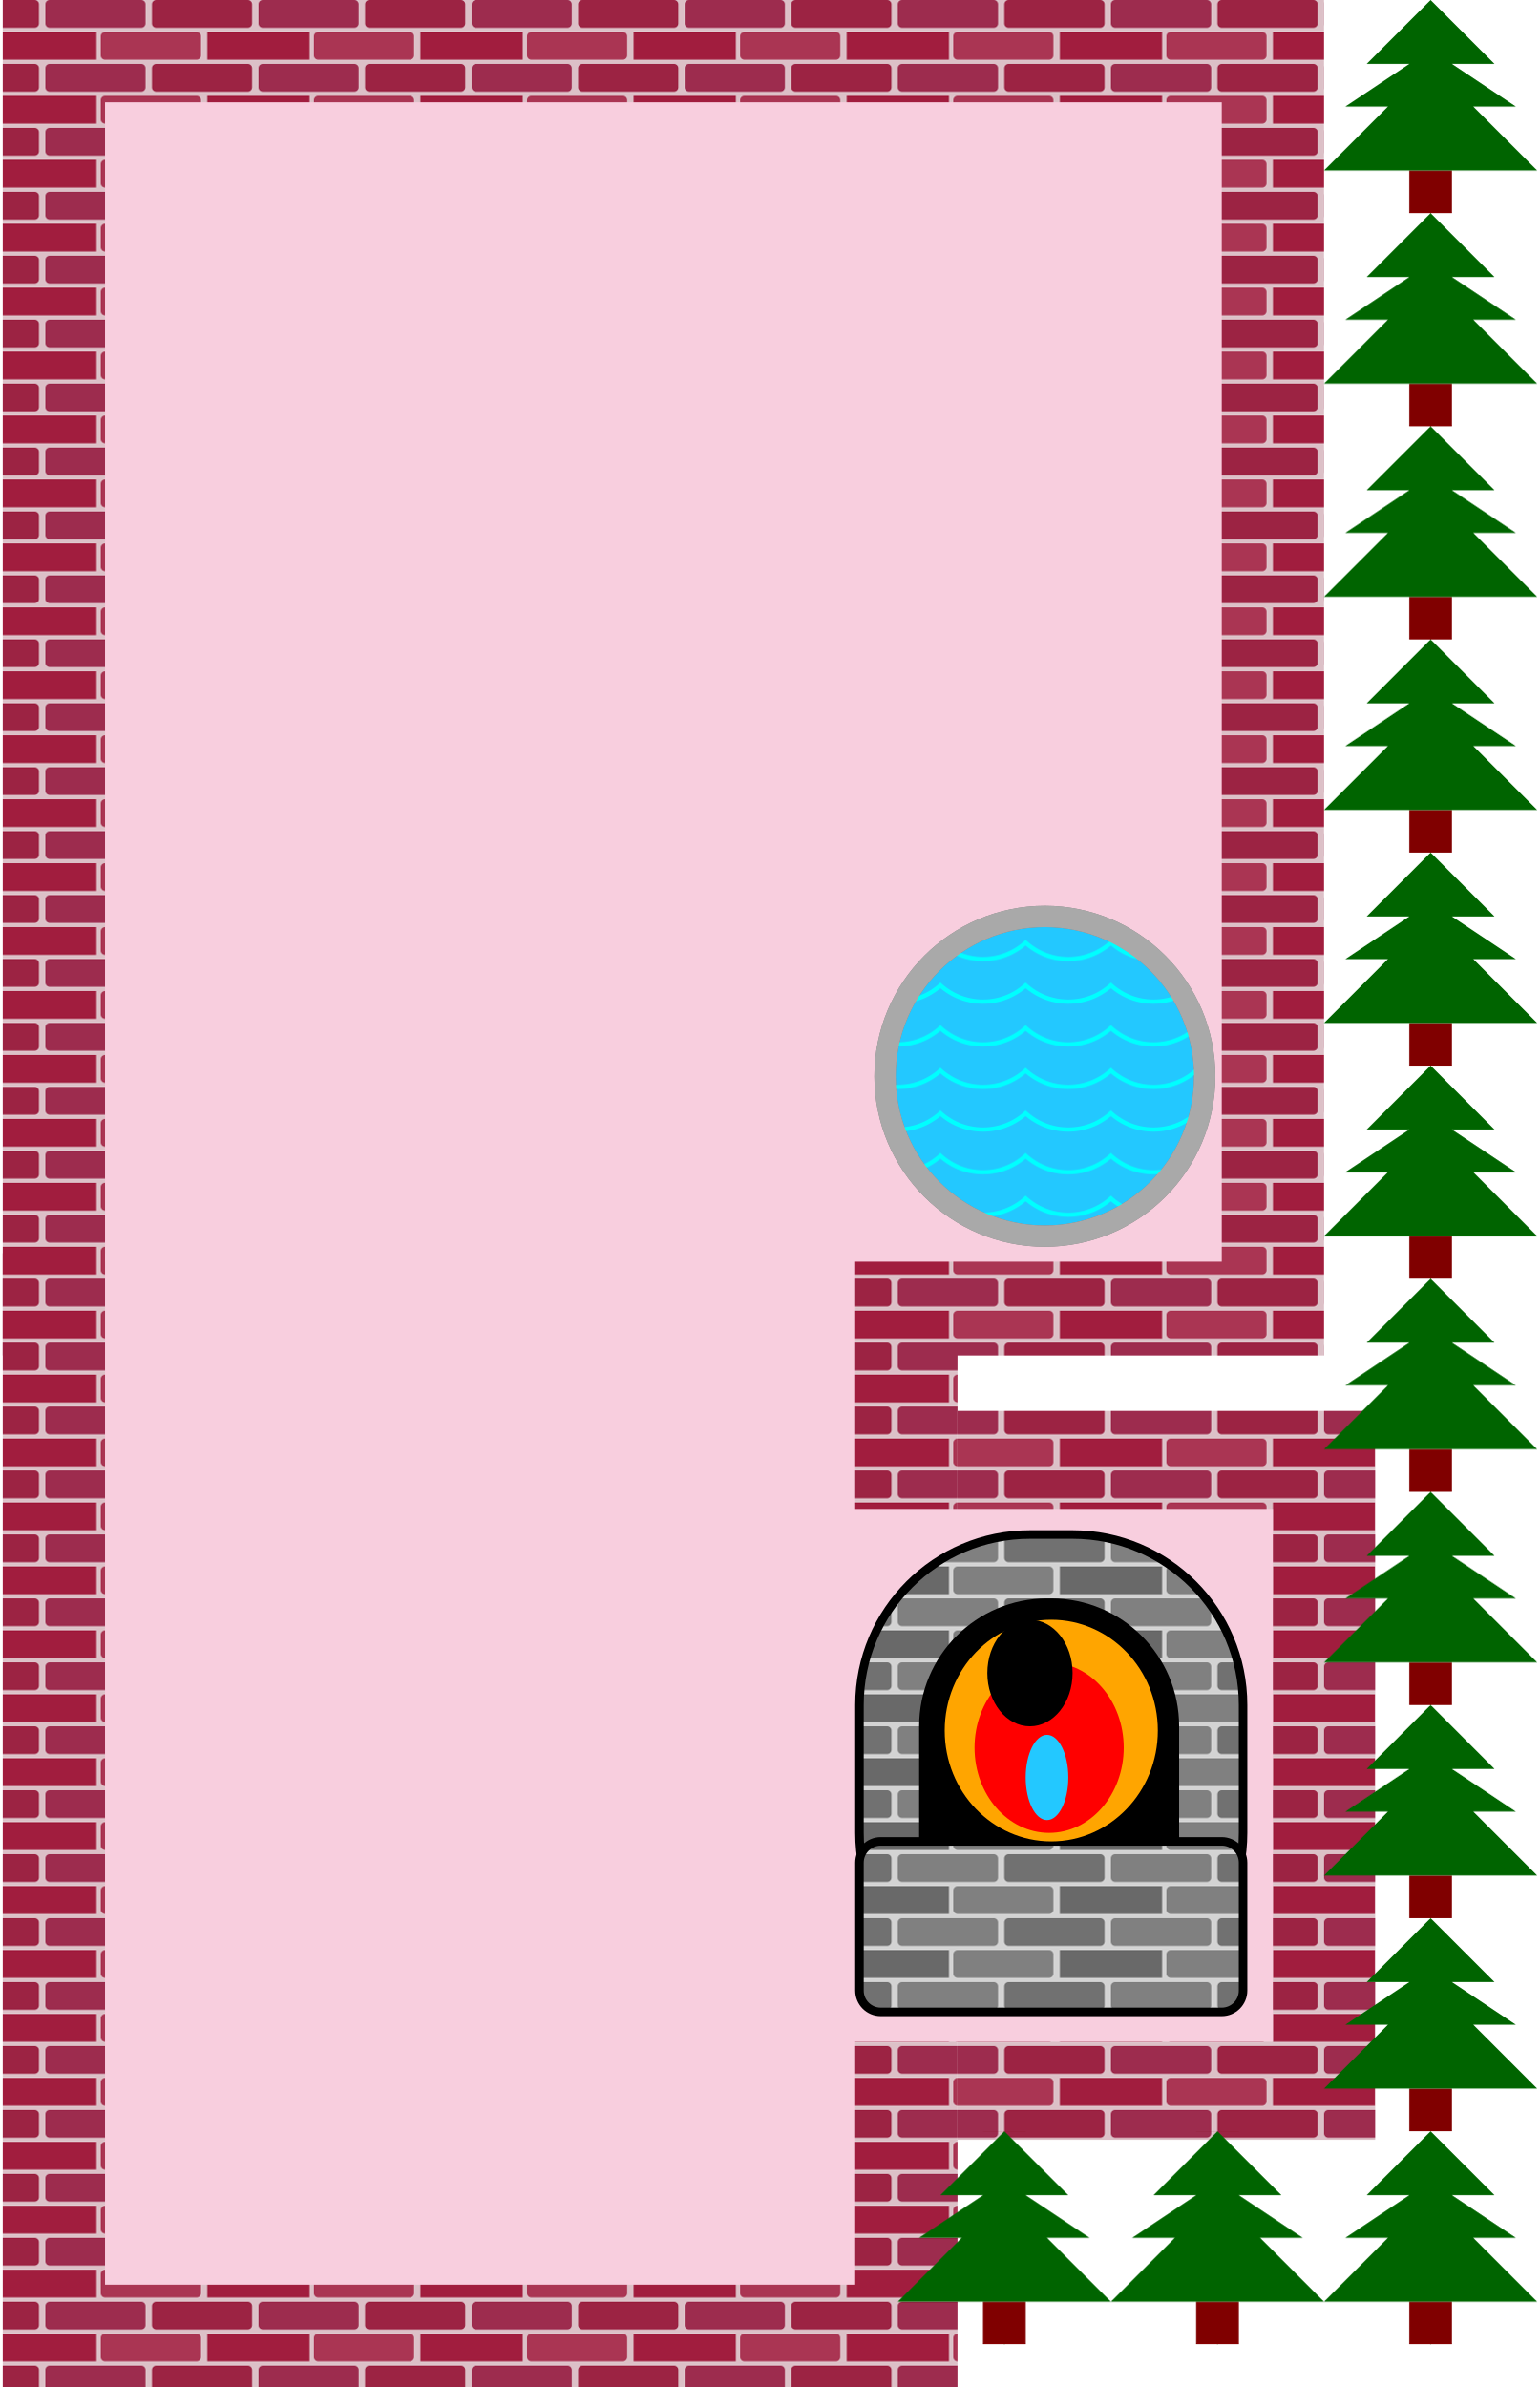
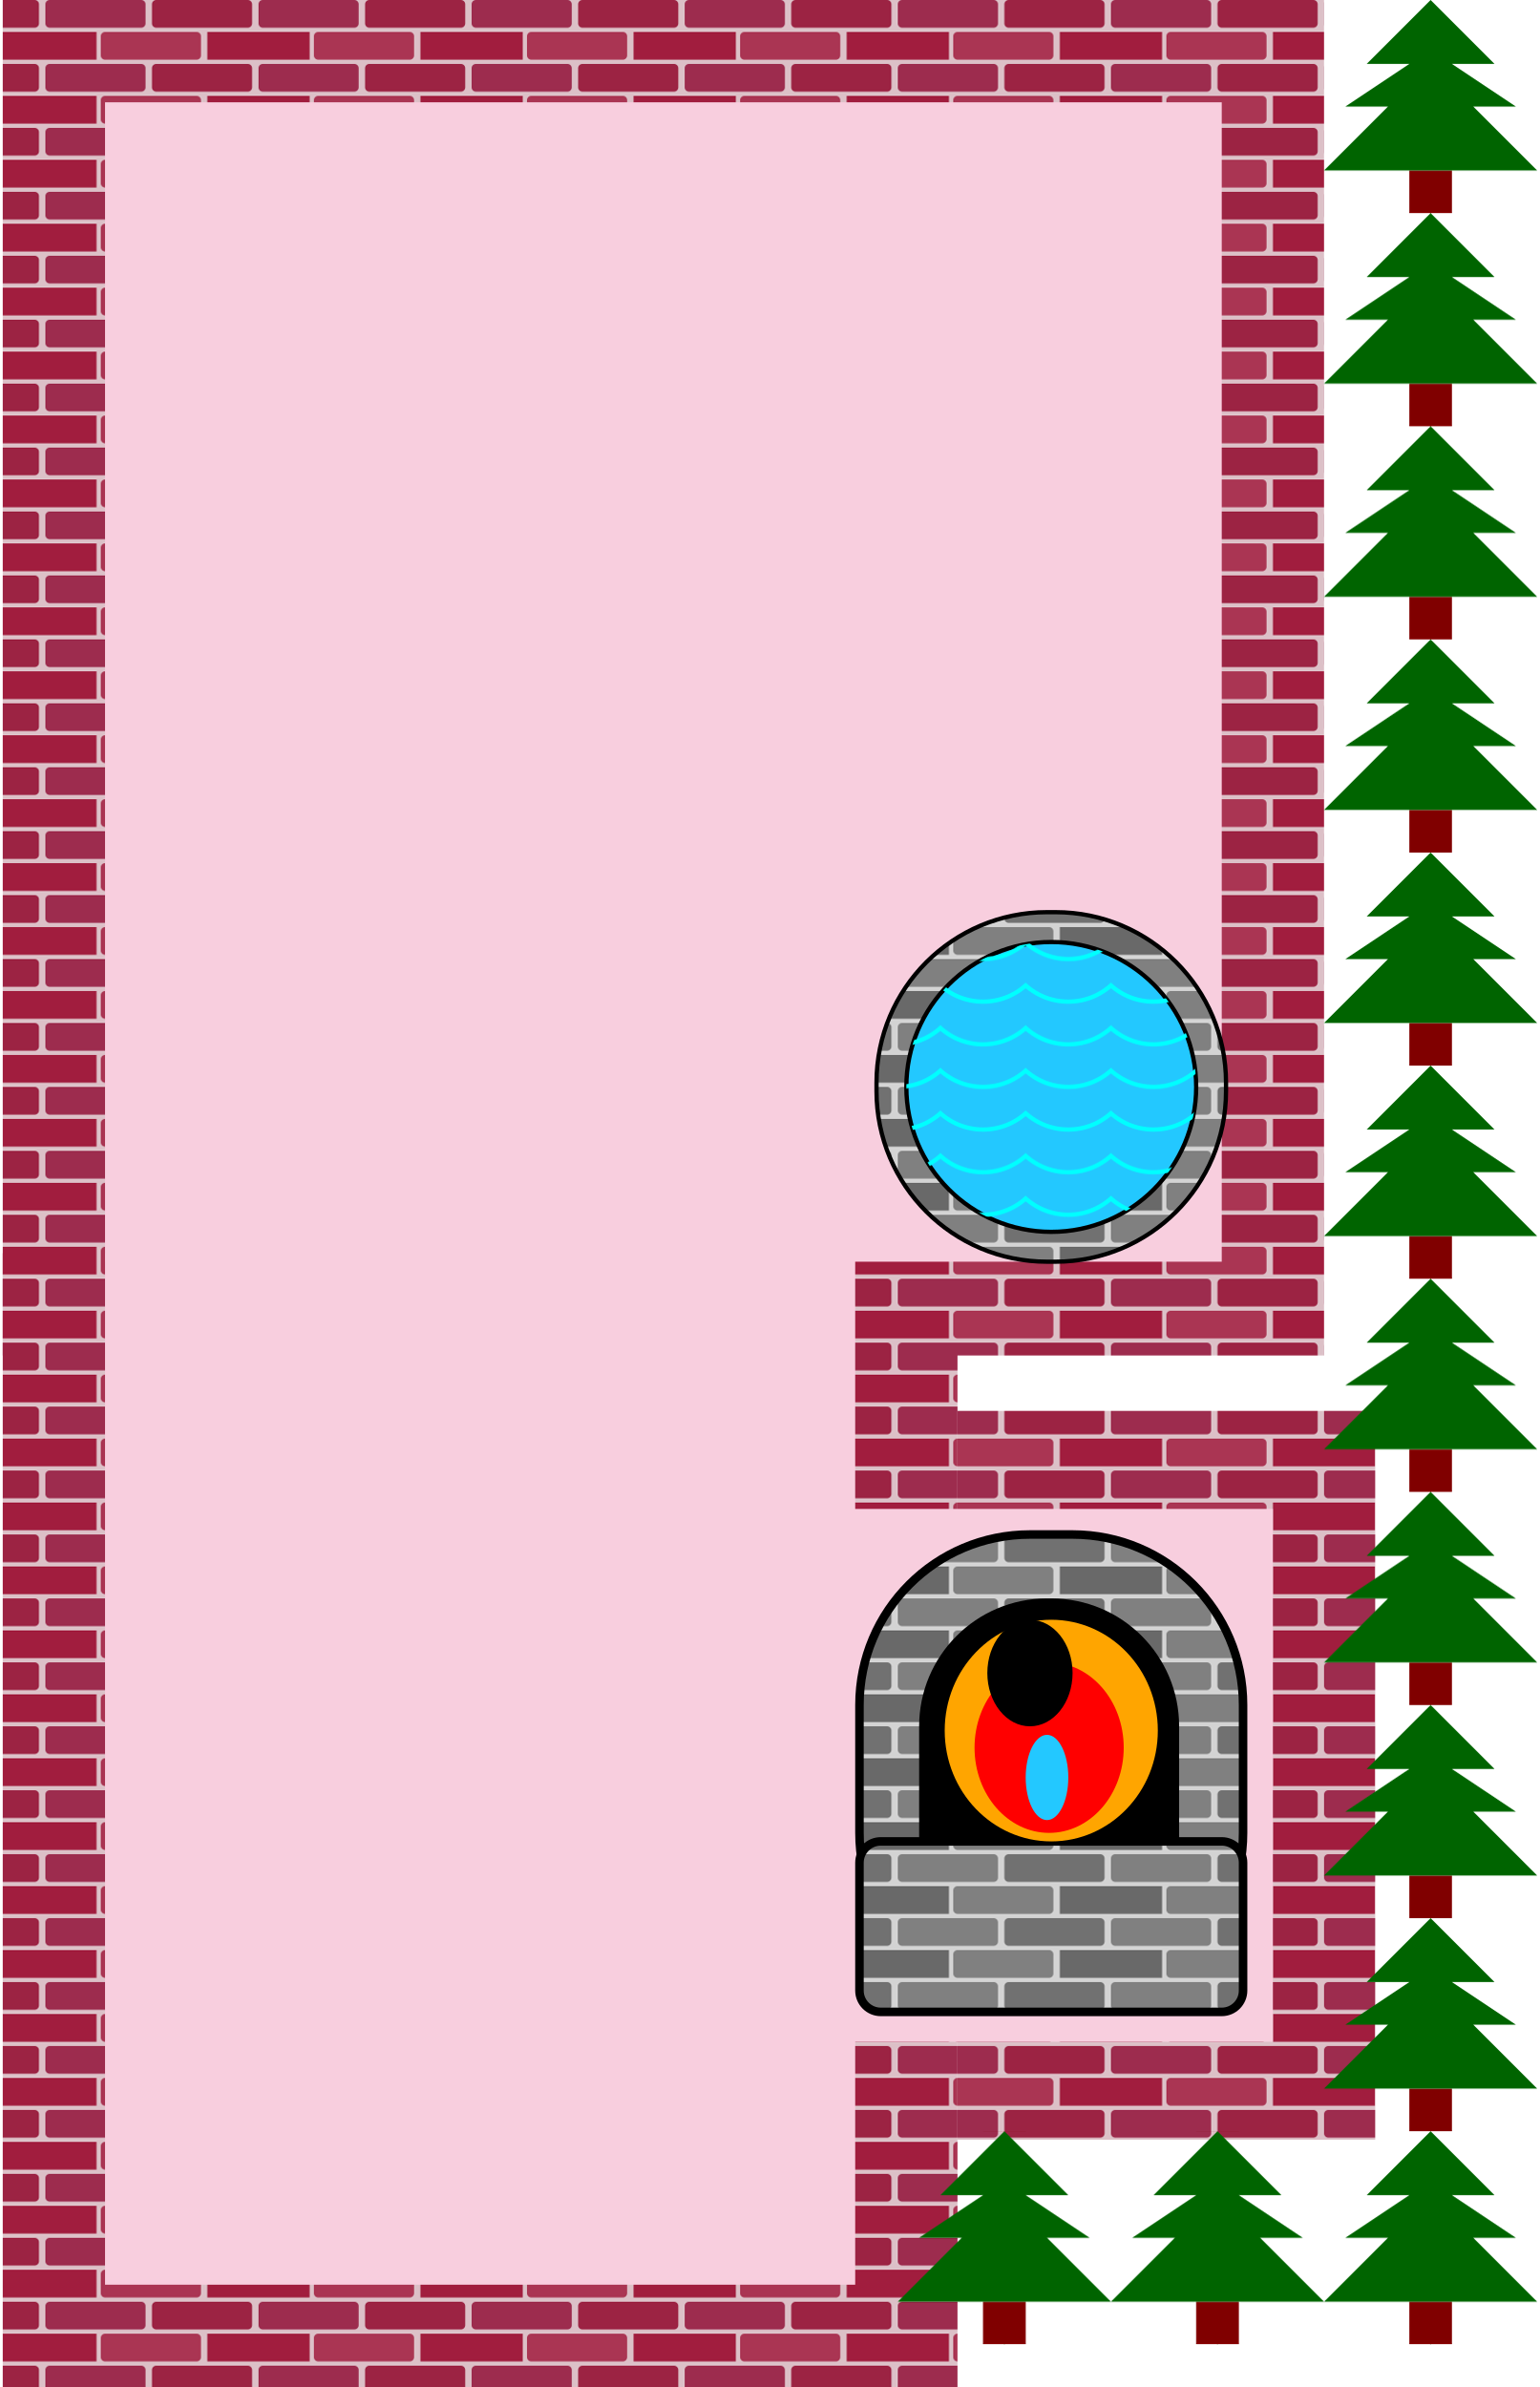
<svg xmlns="http://www.w3.org/2000/svg" width="360" height="558" class="block2" viewBox="60 0 320 560">
  <defs>
    <pattern id="my3pattern" patternUnits="userSpaceOnUse" x="0" y="0" width="50" height="15">
      <rect width="50" height="15" x="0" y="0" fill="lightgrey" />
      <rect width="23.5" height="6.5" x="0" y="0" rx="1" fill="grey" />
      <rect width="23.5" height="6.5" x="25" y="0" rx="1" fill="#717171" />
      <rect width="12" height="6.5" x="0" y="7.5" fill="dimgrey" />
      <rect width="23.5" height="6.5" x="13" y="7.5" rx="1" fill="#808080" />
      <rect width="12" height="6.5" x="38" y="7.5" fill="dimgrey" />
    </pattern>
    <pattern id="waterPattern" patternUnits="userSpaceOnUse" x="0" y="0" height="10" width="20">
      <circle cx="10" cy="-10" r="15" fill="transparent" stroke="aqua" stroke-width="1" />
    </pattern>
    <pattern id="my4pattern" patternUnits="userSpaceOnUse" x="0" y="0" width="50" height="15">
      <rect width="50" height="15" x="0" y="0" fill="#dcc0c7" />
      <rect width="23.5" height="6.5" x="0" y="0" rx="1" fill="#9d2c4e" />
      <rect width="23.5" height="6.5" x="25" y="0" rx="1" fill="#9c2343" />
      <rect width="12" height="6.5" x="0" y="7.5" fill="#a11d3e" />
      <rect width="23.5" height="6.5" x="13" y="7.5" rx="1" fill="#aa3553" />
      <rect width="12" height="6.5" x="38" y="7.5" fill="#a11d3e" />
    </pattern>
    <pattern id="treePattern" patternUnits="userSpaceOnUse" x="0" y="0" height="50" width="50">
      <rect width="10" height="10" x="20" y="40" fill="maroon" />
      <polygon points="25,0 40,15 30,15 45,25 35,25 50,40 0,40 15,25 5,25 20,15 10,15 " style="fill:darkgreen;" />
    </pattern>
  </defs>
  <rect width="310" height="318" x="40" y="0" fill="url(#my4pattern)" />
  <rect width="224" height="318" x="40" y="294" fill="url(#my4pattern)" />
  <rect width="98" height="171" x="264" y="331" fill="url(#my4pattern)" />
  <rect width="262" height="272" x="64" y="24" fill="#f8cede" />
  <rect width="176" height="242" x="64" y="294" fill="#f8cede" />
  <rect width="99" height="125" x="239" y="354" fill="#f8cede" />
  <rect width="50" height="500" x="350" y="0" fill="url(#treePattern)" />
  <rect width="150" height="50" x="250" y="500" fill="url(#treePattern)" />
-   <rect width="75" height="75" x="247" y="215" rx="40" fill="#23c8ff" stroke="grey" stroke-width="5" />
-   <rect width="75" height="75" x="247" y="215" rx="40" fill="url(#waterPattern)" stroke="darkgrey" stroke-width="5" />
+   <rect width="82" height="82" x="245" y="214" rx="40" stroke="black" fill="url(#my3pattern)" />
+   <rect width="68" height="68" x="252" y="221" rx="40" stroke="black" fill="#23c8ff" />
+   <rect width="68" height="68" x="252" y="221" rx="40" fill="url(#waterPattern)" />
  <rect width="90" height="110" x="241" y="360" rx="40" fill="url(#my3pattern)" stroke="black" stroke-width="2" />
  <rect width="61" height="95" x="255" y="375" rx="30" />
  <rect width="90" height="40" x="241" y="432" rx="5" fill="url(#my3pattern)" stroke="black" stroke-width="2" />
  <rect width="50" height="52" x="261" y="380" fill="orange" rx="50" />
  <rect width="35" height="40" x="268" y="390" fill="red" rx="50" />
  <rect width="10" height="20" x="280" y="407" fill="#23c8ff" rx="15" />
  <rect width="20" height="25" x="271" y="380" rx="15" />
</svg>
